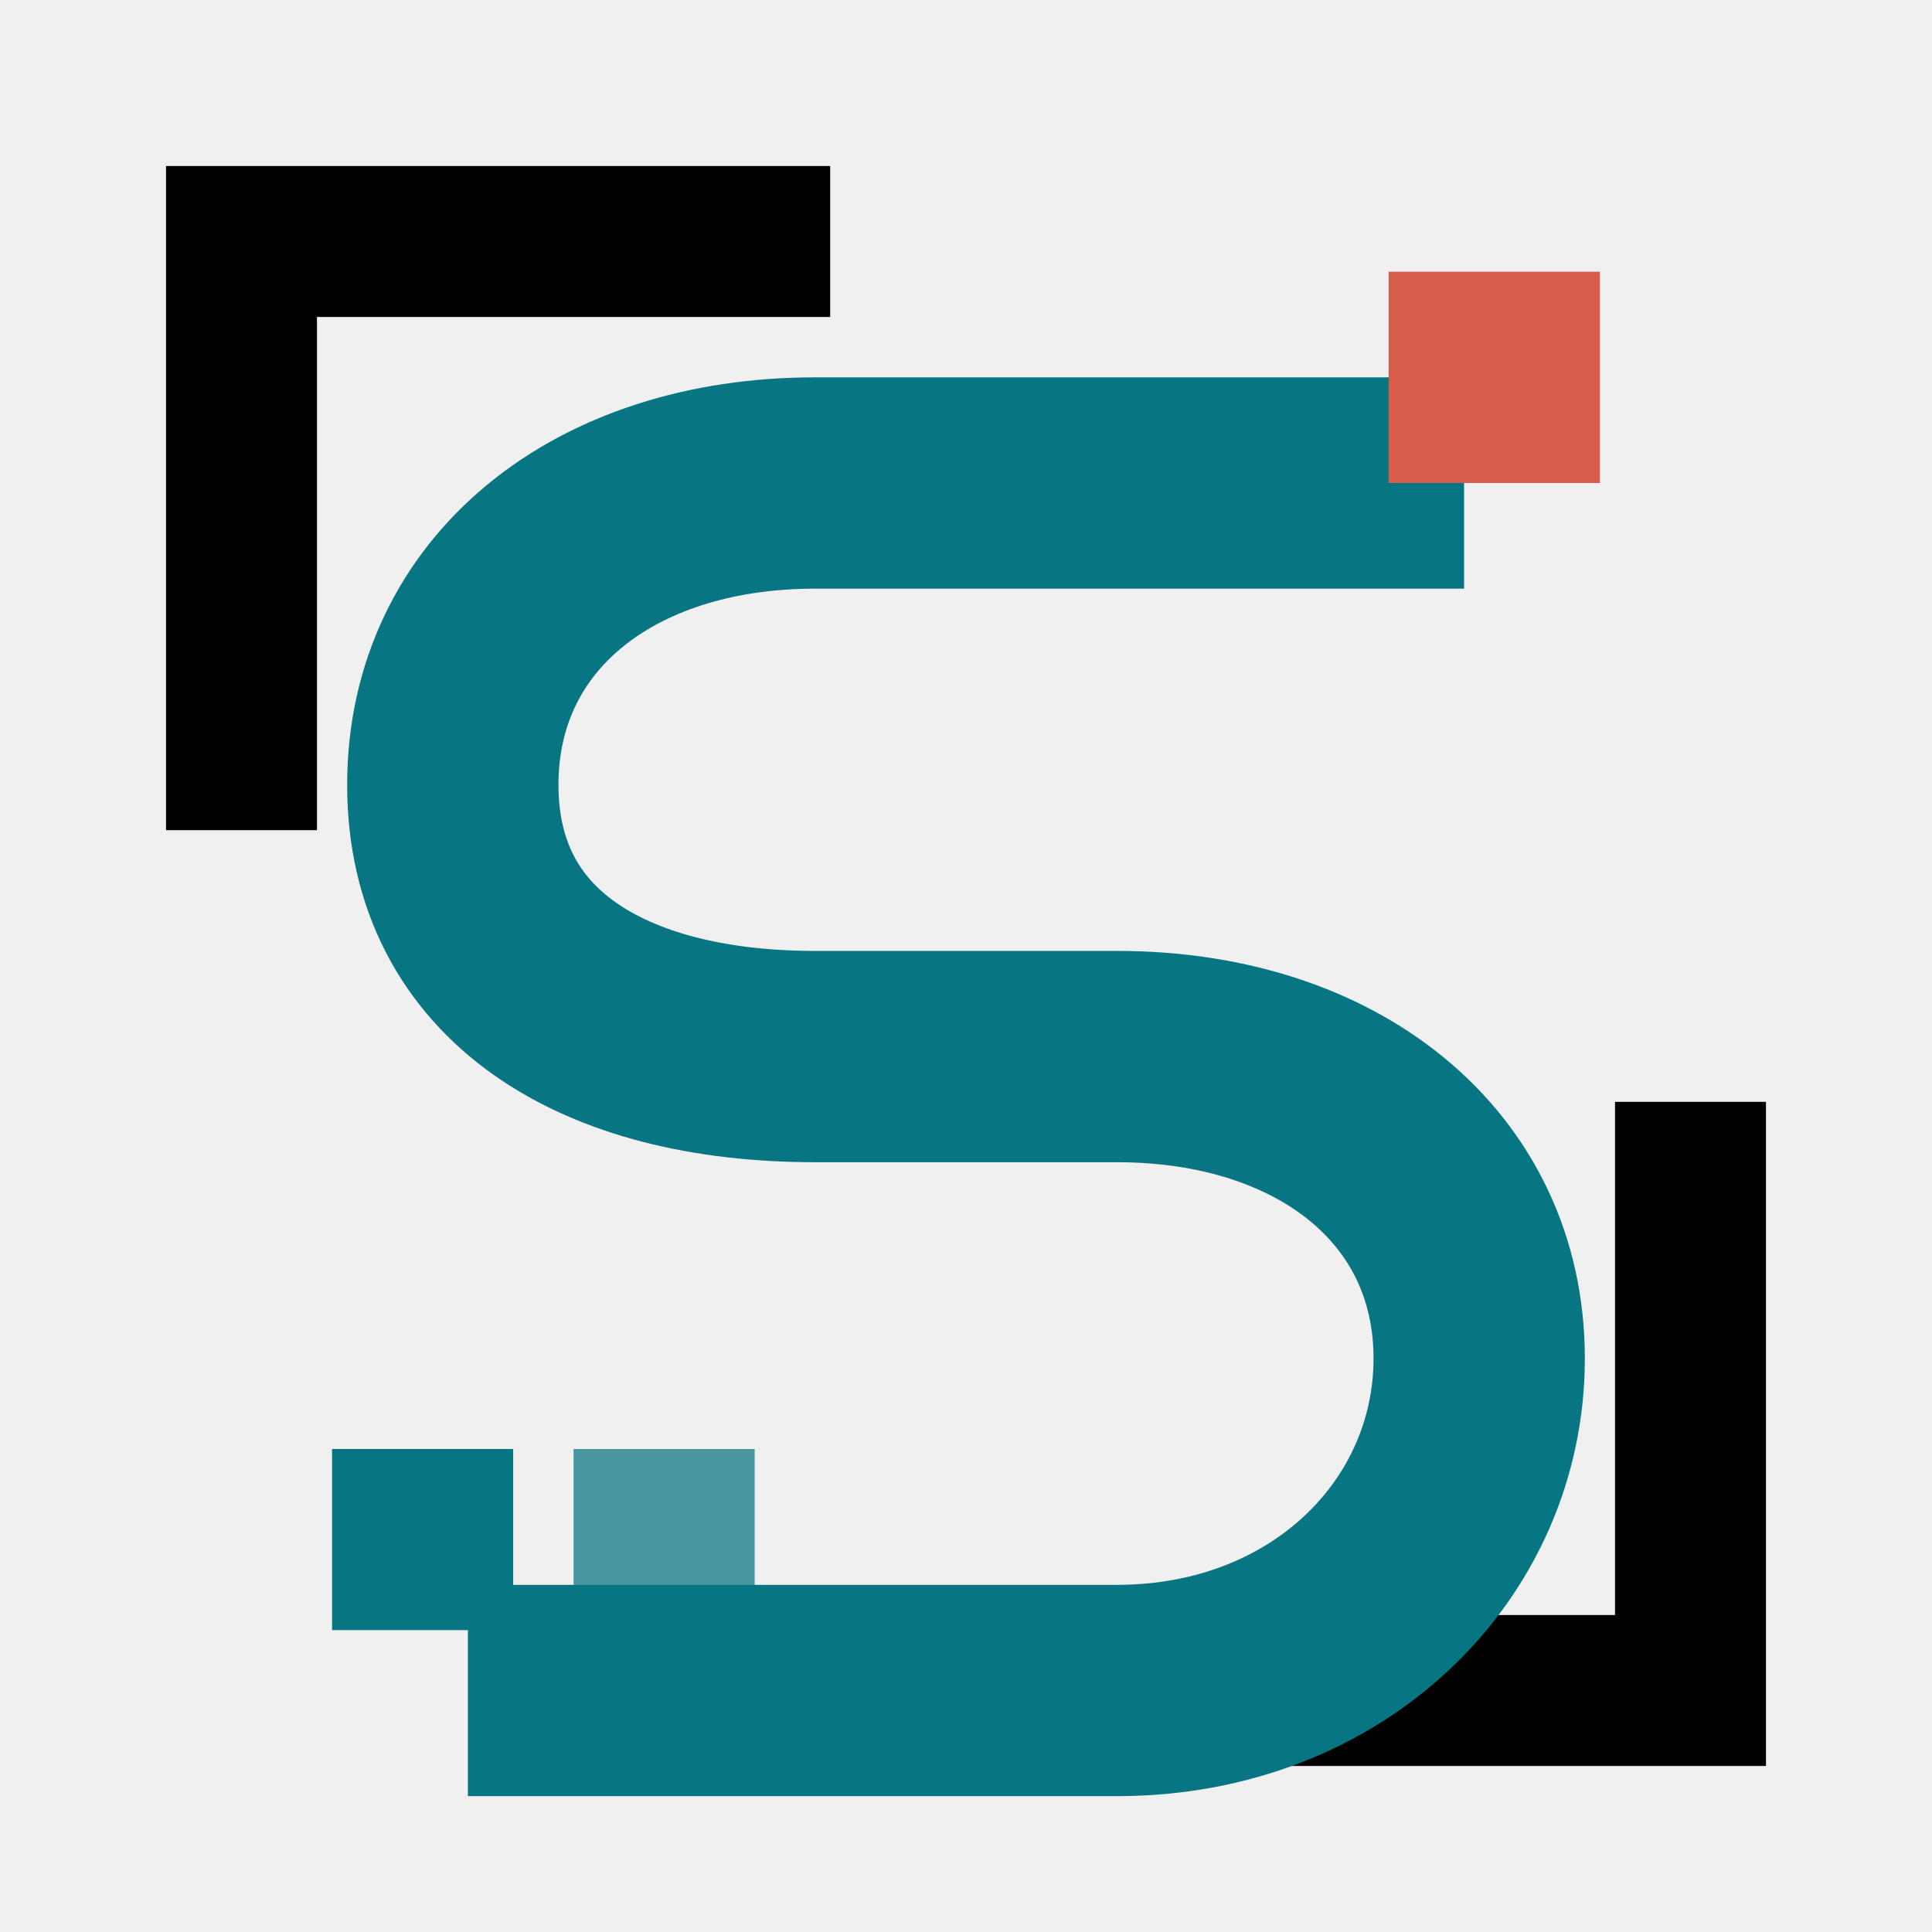
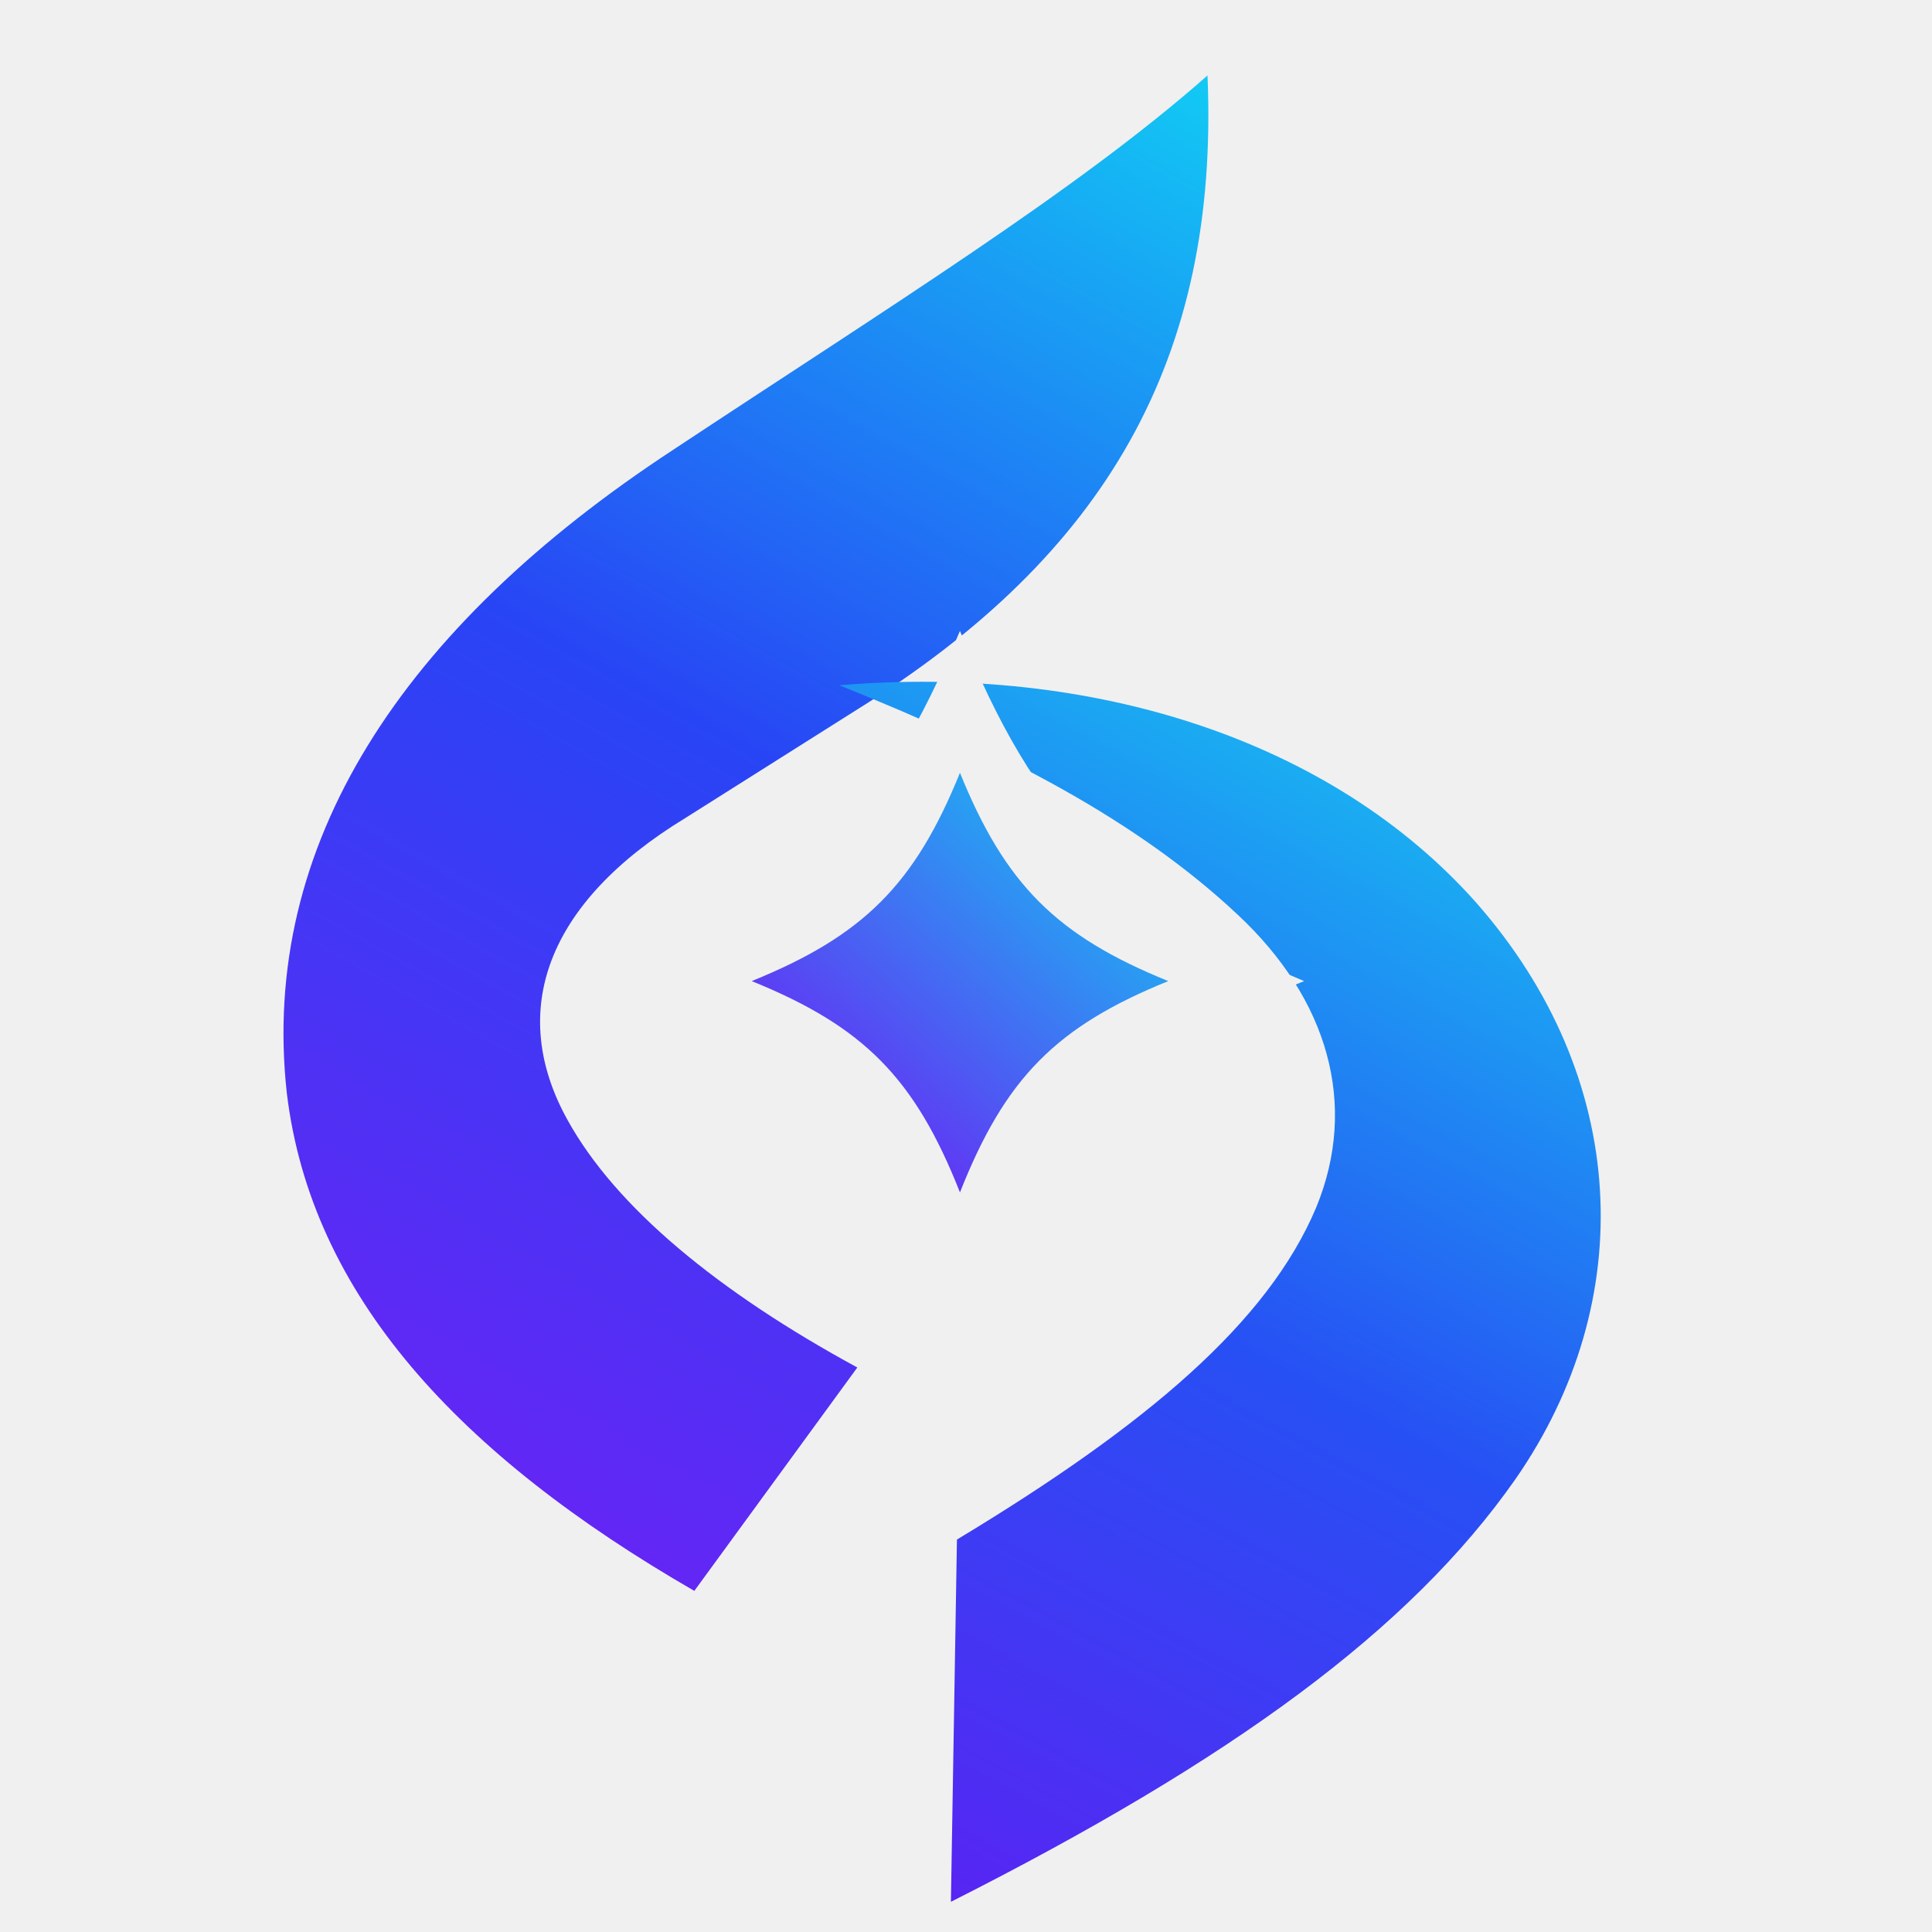
- <svg xmlns="http://www.w3.org/2000/svg" viewBox="0 0 64 64" role="img" aria-label="Scenara">
-   <path d="M8 25V8h17M39 56h17V39" fill="none" stroke="currentColor" stroke-width="5" stroke-linecap="square" />
-   <path d="M45 16H27c-7 0-12 4-12 10s5 9 12 9h10c7 0 12 4 12 10s-5 11-12 11H19" fill="none" stroke="#087682" stroke-width="7" stroke-linecap="square" />
-   <rect x="46" y="9" width="7" height="7" fill="#D85C4A" />
-   <rect x="11" y="48" width="6" height="6" fill="#087682" />
-   <rect x="19" y="48" width="6" height="6" fill="#087682" opacity=".72" />
+ <svg xmlns="http://www.w3.org/2000/svg" viewBox="0 0 64 64" role="img" aria-labelledby="title">
+   <defs>
+     <linearGradient id="ribbon-a" x1="13" y1="51" x2="40" y2="3" gradientUnits="userSpaceOnUse">
+       <stop stop-color="#6B22F4" />
+       <stop offset=".52" stop-color="#2845F5" />
+       <stop offset="1" stop-color="#12C8F4" />
+     </linearGradient>
+     <linearGradient id="ribbon-b" x1="49" y1="25" x2="29" y2="62" gradientUnits="userSpaceOnUse">
+       <stop stop-color="#18BDF2" />
+       <stop offset=".5" stop-color="#2750F4" />
+       <stop offset="1" stop-color="#5824F3" />
+     </linearGradient>
+     <linearGradient id="core" x1="27" y1="38" x2="37" y2="27" gradientUnits="userSpaceOnUse">
+       <stop stop-color="#6B22F4" />
+       <stop offset="1" stop-color="#18BDF2" />
+     </linearGradient>
+     <mask id="core-cutout" maskUnits="userSpaceOnUse" x="0" y="0" width="64" height="64">
+       <rect width="64" height="64" fill="#fff" />
+       <path d="M31.8 20.9c2.5 6.2 5.2 9 11.4 11.6-6.2 2.5-8.9 5.4-11.4 11.6-2.6-6.2-5.3-9.1-11.5-11.6 6.2-2.6 8.9-5.4 11.5-11.6Z" fill="#000" />
+     </mask>
+   </defs>
+   <g mask="url(#core-cutout)">
+     <path fill="url(#ribbon-a)" d="M40 2.5c.4 9.4-3.4 15.9-11.6 21l-5.7 3.6c-4.6 2.8-5.9 6.4-3.9 10 1.6 2.9 5 5.7 9.6 8.2L23 52.7c-7.8-4.5-12.7-9.8-13.5-16.5-.9-8.2 3.8-15.4 12.8-21.3C29.4 10.2 35.7 6.3 40 2.5Z" />
+     <path fill="url(#ribbon-b)" d="M27.8 22.7c8.4-.7 16.3 1.8 21.1 7.2 5.1 5.8 5.4 13.2 1.3 19.1-3.5 5-9.4 9.3-18.7 14l.2-12c6.3-3.8 10.3-7.2 11.9-11 1.4-3.4.4-6.9-2.6-9.7-3.3-3.1-7.7-5.4-13.2-7.6Z" />
+   </g>
+   <path fill="url(#core)" d="M31.8 25.6c1.5 3.7 3.2 5.4 6.9 6.9-3.7 1.5-5.4 3.2-6.9 7-1.5-3.8-3.2-5.5-6.9-7 3.7-1.5 5.4-3.2 6.9-6.9Z" />
</svg>
